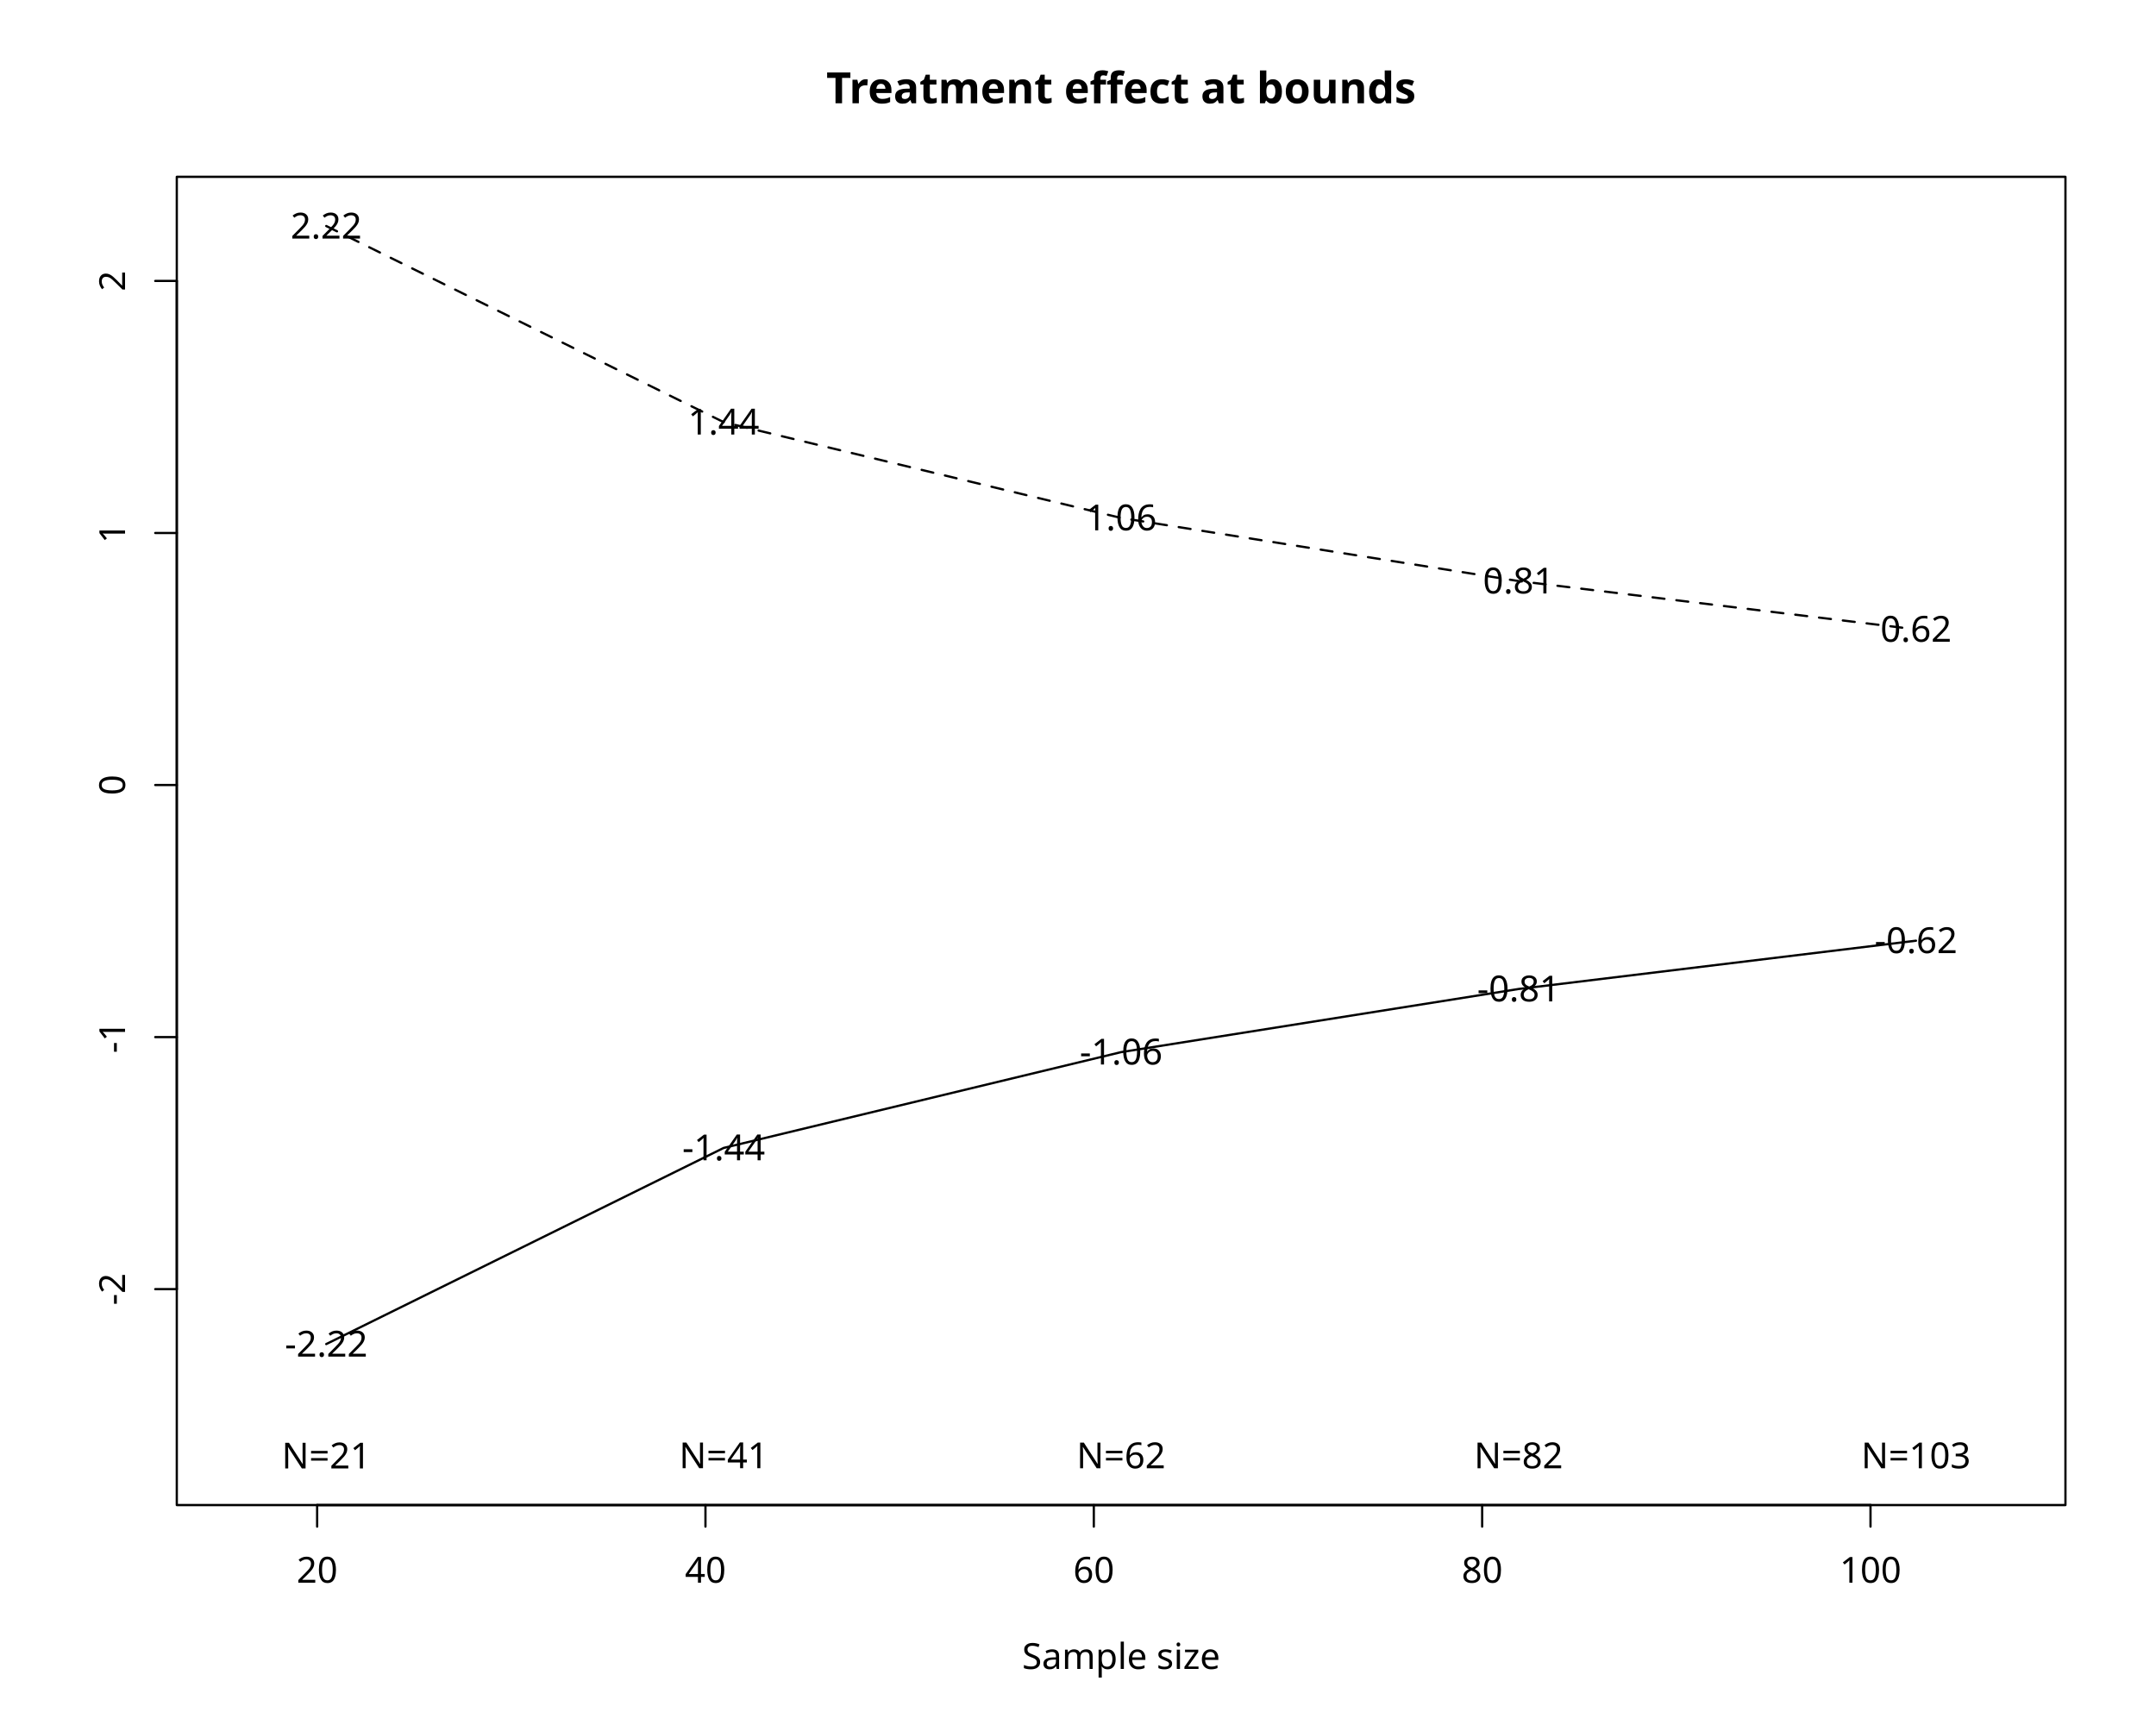
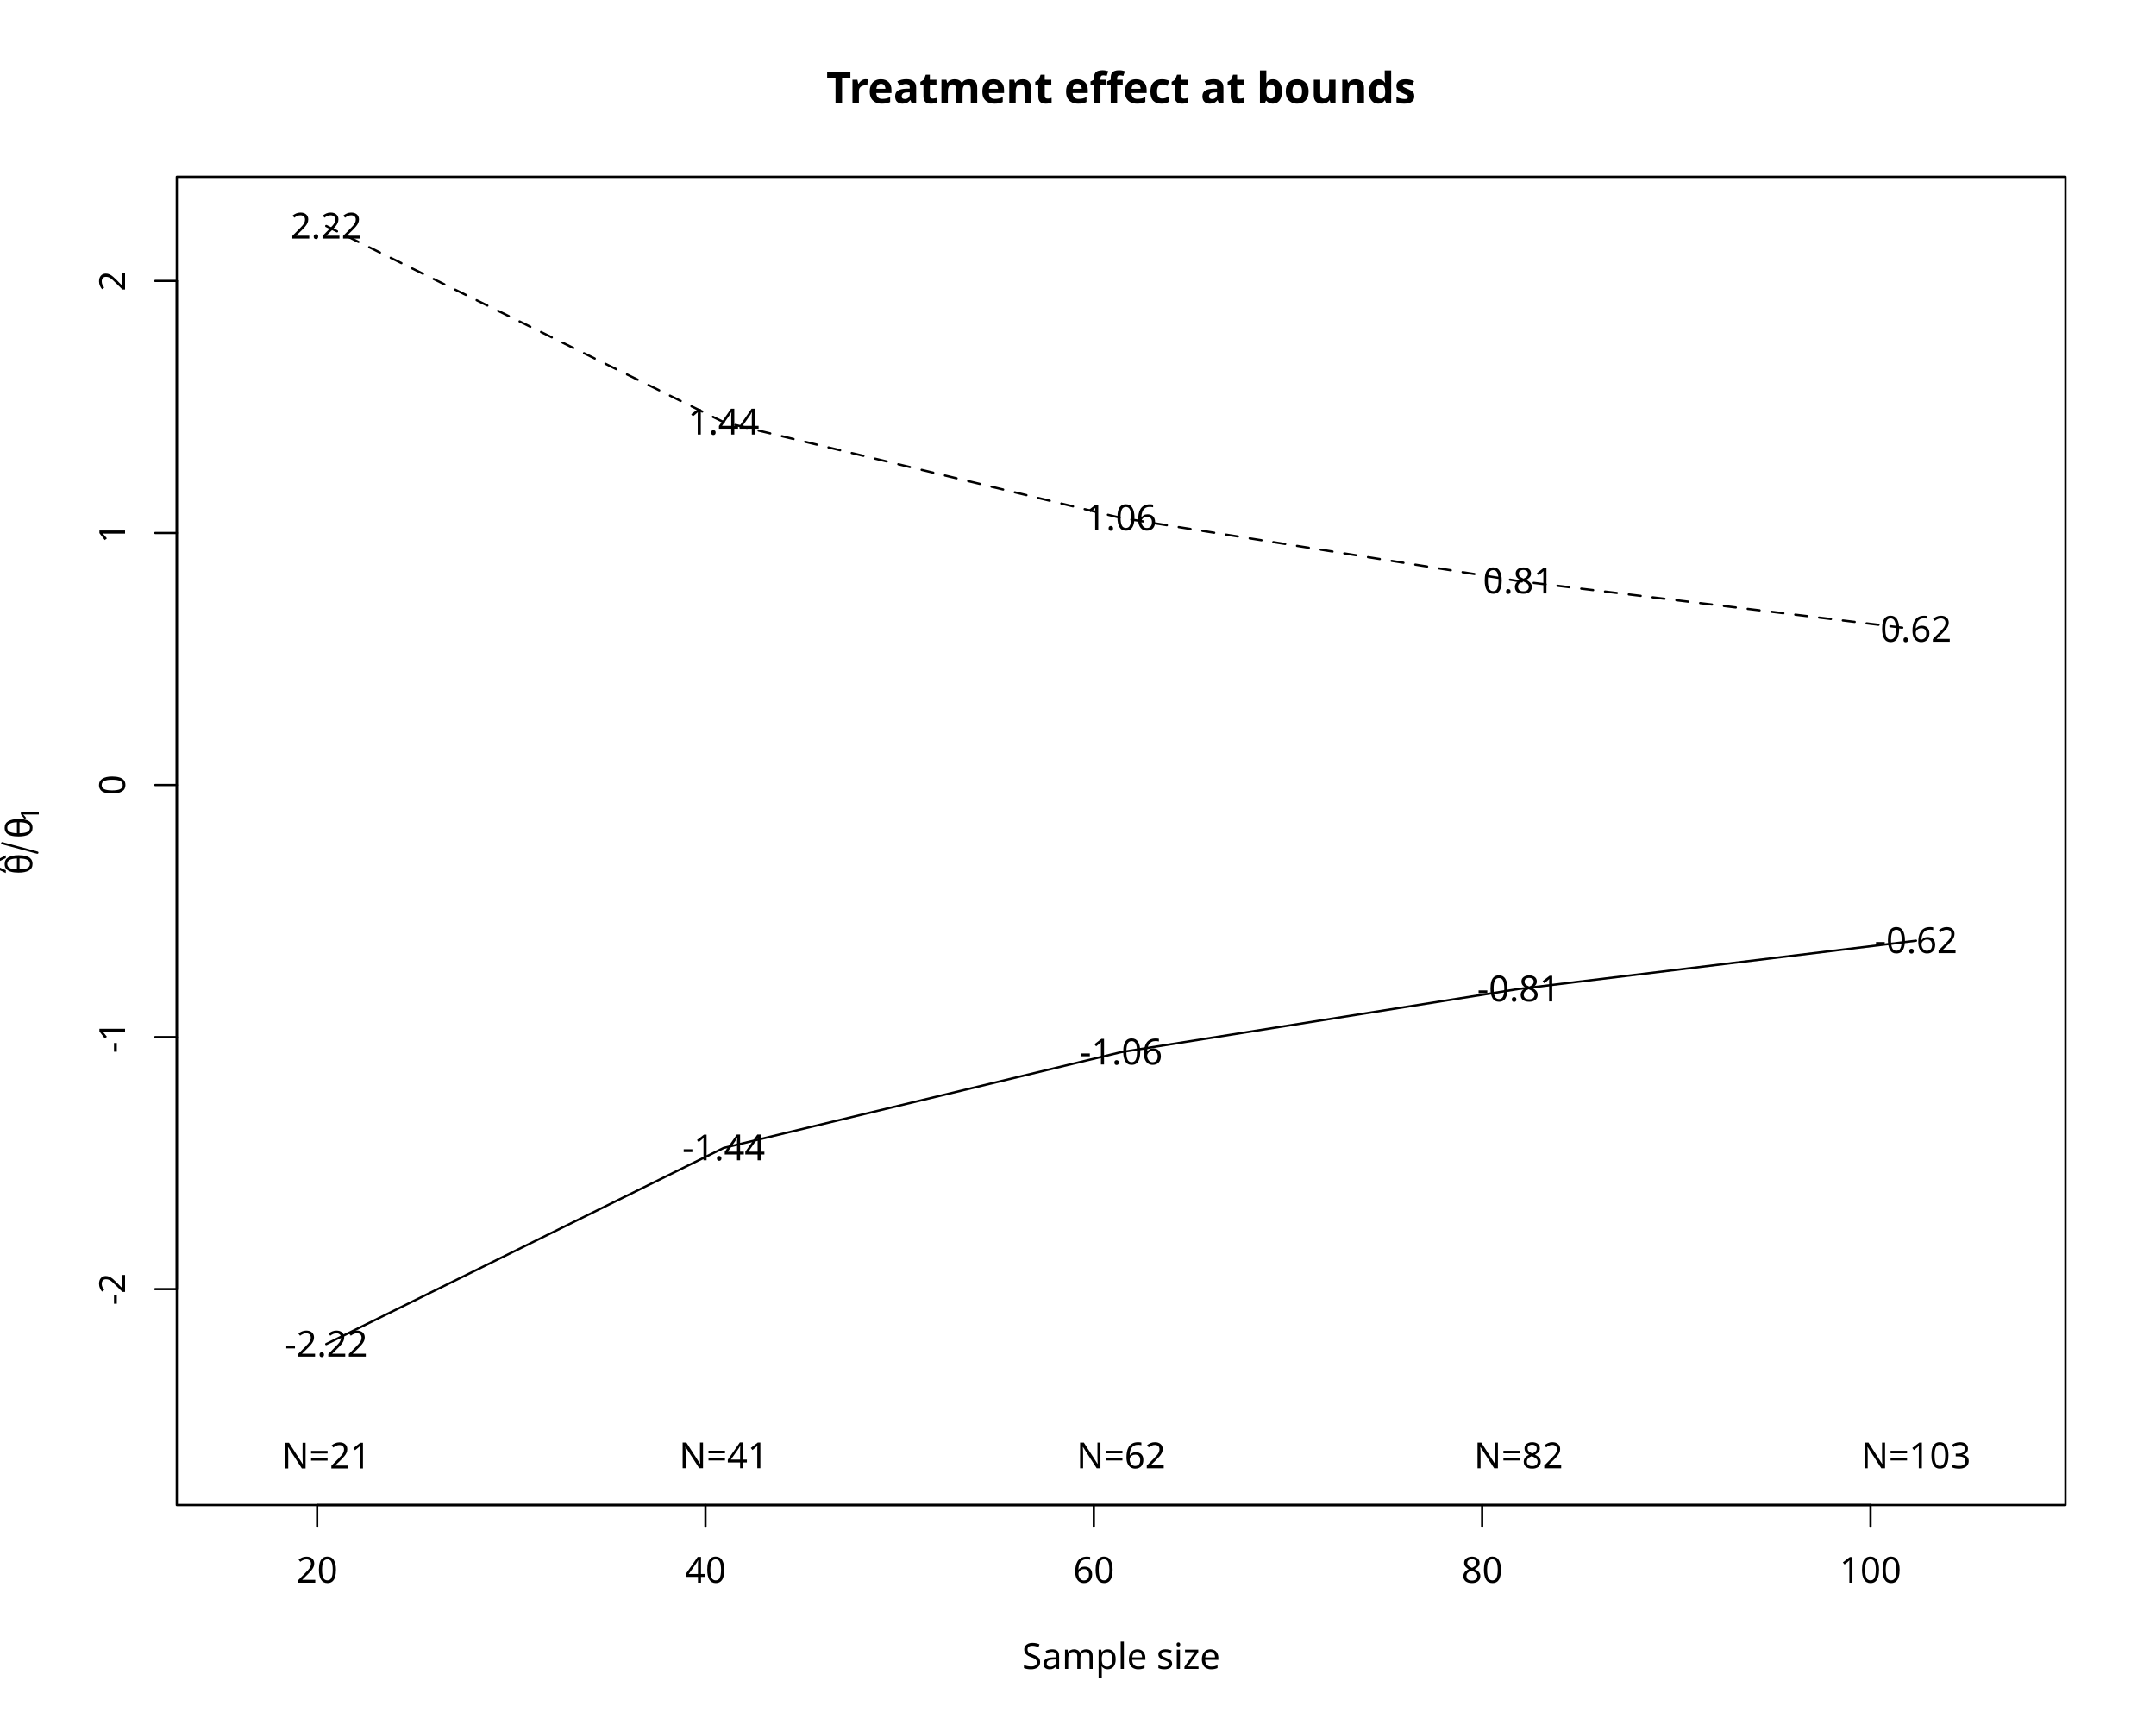
<svg xmlns="http://www.w3.org/2000/svg" class="svglite" data-engine-version="2.0" width="720.00pt" height="576.00pt" viewBox="0 0 720.00 576.00">
  <defs>
    <style type="text/css">
    .svglite line, .svglite polyline, .svglite polygon, .svglite path, .svglite rect, .svglite circle {
      fill: none;
      stroke: #000000;
      stroke-linecap: round;
      stroke-linejoin: round;
      stroke-miterlimit: 10.00;
    }
  </style>
  </defs>
  <rect width="100%" height="100%" style="stroke: none; fill: #FFFFFF;" />
  <defs>
    <clipPath id="cpMC4wMHw3MjAuMDB8MC4wMHw1NzYuMDA=">
      <rect x="0.00" y="0.00" width="720.00" height="576.00" />
    </clipPath>
  </defs>
  <g clip-path="url(#cpMC4wMHw3MjAuMDB8MC4wMHw1NzYuMDA=)">
</g>
  <defs>
    <clipPath id="cpNTkuMDR8Njg5Ljc2fDU5LjA0fDUwMi41Ng==">
      <rect x="59.04" y="59.04" width="630.72" height="443.52" />
    </clipPath>
  </defs>
  <g clip-path="url(#cpNTkuMDR8Njg5Ljc2fDU5LjA0fDUwMi41Ng==)">
    <polyline points="108.95,75.47 241.67,140.96 374.40,172.95 507.13,194.02 639.85,210.15 " style="stroke-width: 0.75; stroke-dasharray: 4.00,4.00;" />
  </g>
  <g clip-path="url(#cpMC4wMHw3MjAuMDB8MC4wMHw1NzYuMDA=)">
    <line x1="105.91" y1="502.56" x2="624.66" y2="502.56" style="stroke-width: 0.75;" />
    <line x1="105.91" y1="502.56" x2="105.91" y2="509.76" style="stroke-width: 0.75;" />
    <line x1="235.59" y1="502.56" x2="235.59" y2="509.76" style="stroke-width: 0.75;" />
    <line x1="365.28" y1="502.56" x2="365.28" y2="509.76" style="stroke-width: 0.75;" />
    <line x1="494.97" y1="502.56" x2="494.97" y2="509.76" style="stroke-width: 0.75;" />
    <line x1="624.66" y1="502.56" x2="624.66" y2="509.76" style="stroke-width: 0.75;" />
    <text x="105.91" y="528.48" text-anchor="middle" style="font-size: 12.00px; font-family: sans;" textLength="13.35px" lengthAdjust="spacingAndGlyphs">20</text>
    <text x="235.59" y="528.48" text-anchor="middle" style="font-size: 12.00px; font-family: sans;" textLength="13.35px" lengthAdjust="spacingAndGlyphs">40</text>
    <text x="365.28" y="528.48" text-anchor="middle" style="font-size: 12.00px; font-family: sans;" textLength="13.35px" lengthAdjust="spacingAndGlyphs">60</text>
    <text x="494.97" y="528.48" text-anchor="middle" style="font-size: 12.00px; font-family: sans;" textLength="13.35px" lengthAdjust="spacingAndGlyphs">80</text>
    <text x="624.66" y="528.48" text-anchor="middle" style="font-size: 12.00px; font-family: sans;" textLength="20.02px" lengthAdjust="spacingAndGlyphs">100</text>
    <line x1="59.04" y1="430.46" x2="59.04" y2="93.81" style="stroke-width: 0.75;" />
    <line x1="59.04" y1="430.46" x2="51.84" y2="430.46" style="stroke-width: 0.75;" />
    <line x1="59.04" y1="346.30" x2="51.84" y2="346.30" style="stroke-width: 0.75;" />
    <line x1="59.04" y1="262.13" x2="51.84" y2="262.13" style="stroke-width: 0.75;" />
    <line x1="59.04" y1="177.97" x2="51.84" y2="177.97" style="stroke-width: 0.75;" />
    <line x1="59.04" y1="93.81" x2="51.84" y2="93.81" style="stroke-width: 0.75;" />
    <text transform="translate(41.76,430.46) rotate(-90)" text-anchor="middle" style="font-size: 12.00px; font-family: sans;" textLength="10.67px" lengthAdjust="spacingAndGlyphs">-2</text>
    <text transform="translate(41.76,346.30) rotate(-90)" text-anchor="middle" style="font-size: 12.00px; font-family: sans;" textLength="10.67px" lengthAdjust="spacingAndGlyphs">-1</text>
    <text transform="translate(41.76,262.13) rotate(-90)" text-anchor="middle" style="font-size: 12.00px; font-family: sans;" textLength="6.67px" lengthAdjust="spacingAndGlyphs">0</text>
    <text transform="translate(41.76,177.97) rotate(-90)" text-anchor="middle" style="font-size: 12.00px; font-family: sans;" textLength="6.67px" lengthAdjust="spacingAndGlyphs">1</text>
    <text transform="translate(41.76,93.81) rotate(-90)" text-anchor="middle" style="font-size: 12.00px; font-family: sans;" textLength="6.67px" lengthAdjust="spacingAndGlyphs">2</text>
    <polygon points="59.04,502.56 689.76,502.56 689.76,59.04 59.04,59.04 " style="stroke-width: 0.75; fill: none;" />
    <text x="374.40" y="34.48" text-anchor="middle" style="font-size: 14.40px; font-weight: bold; font-family: sans;" textLength="172.12px" lengthAdjust="spacingAndGlyphs">Treatment effect at bounds</text>
    <text x="374.40" y="557.28" text-anchor="middle" style="font-size: 12.00px; font-family: sans;" textLength="65.38px" lengthAdjust="spacingAndGlyphs">Sample size</text>
+     <text transform="translate(10.74,292.05) rotate(-90)" style="font-size: 12.00px; font-family: sans;" textLength="5.74px" lengthAdjust="spacingAndGlyphs">θ</text>
+     <text transform="translate(5.14,291.99) rotate(-90)" style="font-size: 12.00px; font-family: sans;" textLength="5.63px" lengthAdjust="spacingAndGlyphs">^</text>
+     <polyline points="12.47,284.72 0.75,281.55 " style="stroke-width: 0.75;" />
+     <text transform="translate(10.74,279.96) rotate(-90)" style="font-size: 12.00px; font-family: sans;" textLength="5.74px" lengthAdjust="spacingAndGlyphs">θ</text>
+     <text transform="translate(12.96,274.23) rotate(-90)" style="font-size: 8.40px; font-family: sans;" textLength="4.67px" lengthAdjust="spacingAndGlyphs">1</text>
  </g>
  <g clip-path="url(#cpNTkuMDR8Njg5Ljc2fDU5LjA0fDUwMi41Ng==)">
    <polyline points="108.95,448.80 241.67,383.31 374.40,351.32 507.13,330.24 639.85,314.11 " style="stroke-width: 0.75;" />
    <text x="108.95" y="79.66" text-anchor="middle" style="font-size: 12.00px; font-family: sans;" textLength="23.36px" lengthAdjust="spacingAndGlyphs">2.22</text>
    <text x="241.67" y="145.09" text-anchor="middle" style="font-size: 12.00px; font-family: sans;" textLength="23.36px" lengthAdjust="spacingAndGlyphs">1.44</text>
    <text x="374.40" y="177.08" text-anchor="middle" style="font-size: 12.00px; font-family: sans;" textLength="23.36px" lengthAdjust="spacingAndGlyphs">1.06</text>
    <text x="507.13" y="198.16" text-anchor="middle" style="font-size: 12.00px; font-family: sans;" textLength="23.36px" lengthAdjust="spacingAndGlyphs">0.81</text>
    <text x="639.85" y="214.29" text-anchor="middle" style="font-size: 12.00px; font-family: sans;" textLength="23.36px" lengthAdjust="spacingAndGlyphs">0.62</text>
    <text x="108.95" y="452.99" text-anchor="middle" style="font-size: 12.00px; font-family: sans;" textLength="27.35px" lengthAdjust="spacingAndGlyphs">-2.22</text>
    <text x="241.67" y="387.44" text-anchor="middle" style="font-size: 12.00px; font-family: sans;" textLength="27.35px" lengthAdjust="spacingAndGlyphs">-1.44</text>
    <text x="374.40" y="355.45" text-anchor="middle" style="font-size: 12.00px; font-family: sans;" textLength="27.35px" lengthAdjust="spacingAndGlyphs">-1.06</text>
    <text x="507.13" y="334.38" text-anchor="middle" style="font-size: 12.00px; font-family: sans;" textLength="27.35px" lengthAdjust="spacingAndGlyphs">-0.81</text>
    <text x="639.85" y="318.25" text-anchor="middle" style="font-size: 12.00px; font-family: sans;" textLength="27.35px" lengthAdjust="spacingAndGlyphs">-0.62</text>
    <text x="108.95" y="490.32" text-anchor="middle" style="font-size: 12.00px; font-family: sans;" textLength="29.03px" lengthAdjust="spacingAndGlyphs">N=21</text>
    <text x="241.67" y="490.26" text-anchor="middle" style="font-size: 12.00px; font-family: sans;" textLength="29.03px" lengthAdjust="spacingAndGlyphs">N=41</text>
    <text x="374.40" y="490.27" text-anchor="middle" style="font-size: 12.00px; font-family: sans;" textLength="29.03px" lengthAdjust="spacingAndGlyphs">N=62</text>
    <text x="507.13" y="490.27" text-anchor="middle" style="font-size: 12.00px; font-family: sans;" textLength="29.03px" lengthAdjust="spacingAndGlyphs">N=82</text>
    <text x="639.85" y="490.27" text-anchor="middle" style="font-size: 12.00px; font-family: sans;" textLength="35.70px" lengthAdjust="spacingAndGlyphs">N=103</text>
  </g>
</svg>
